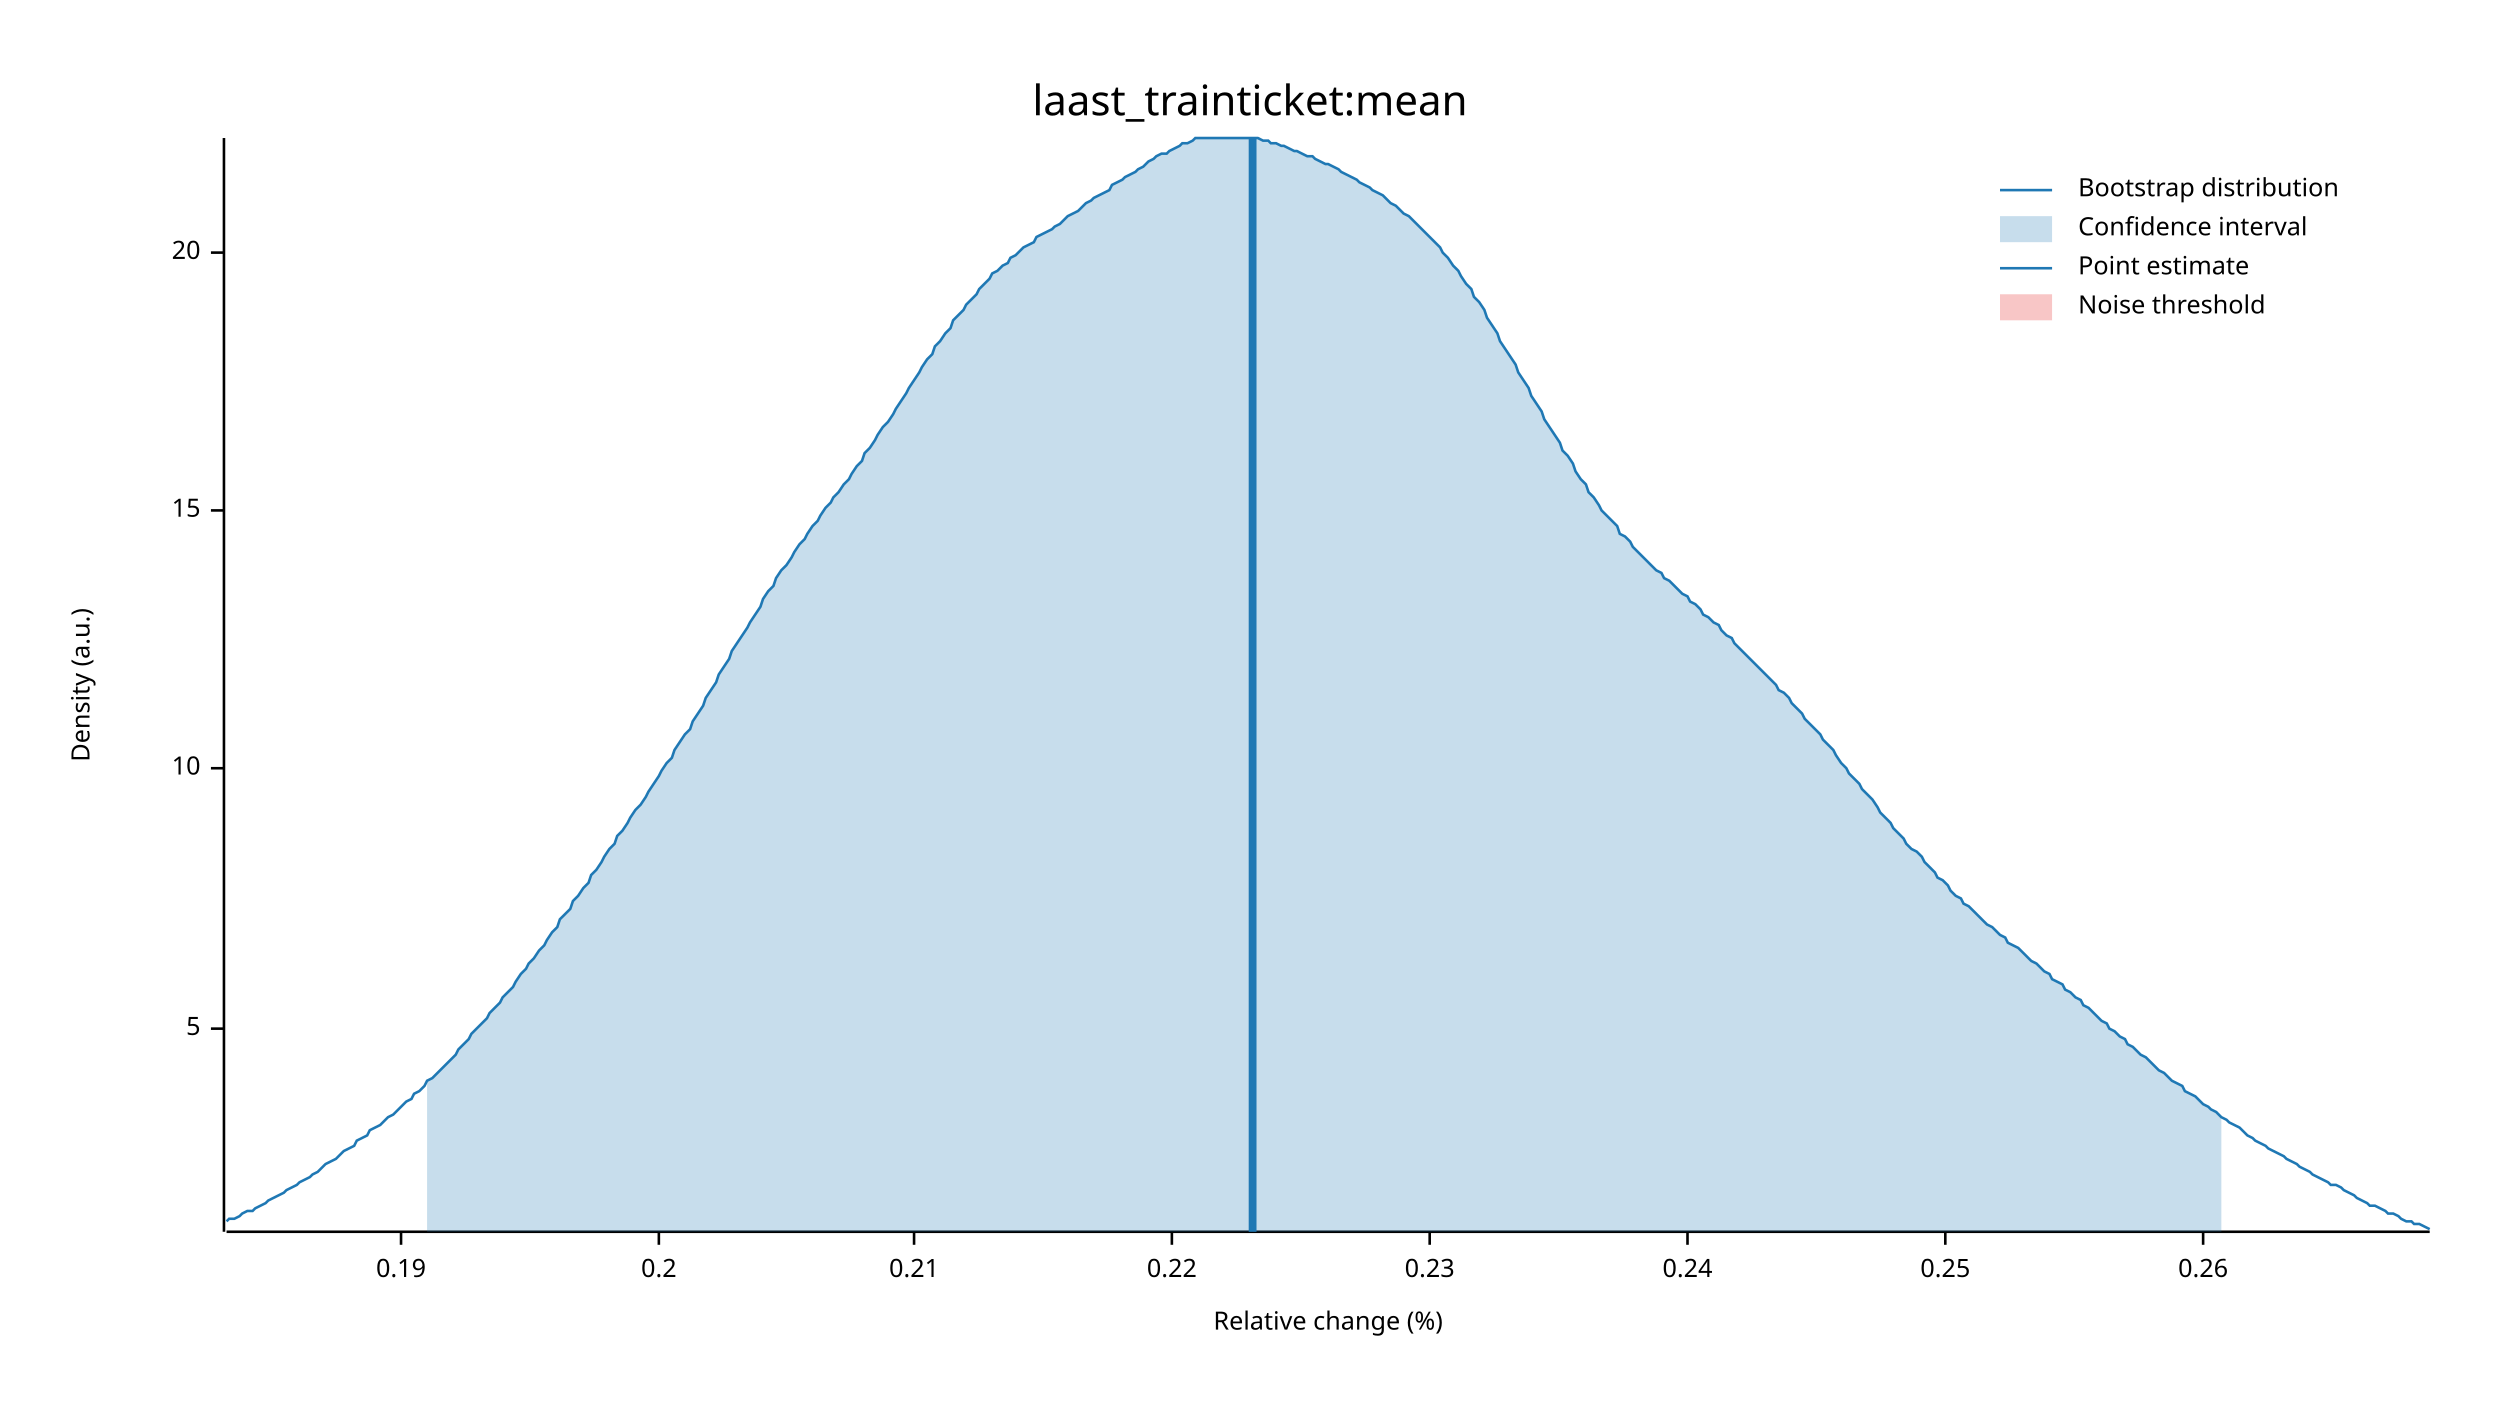
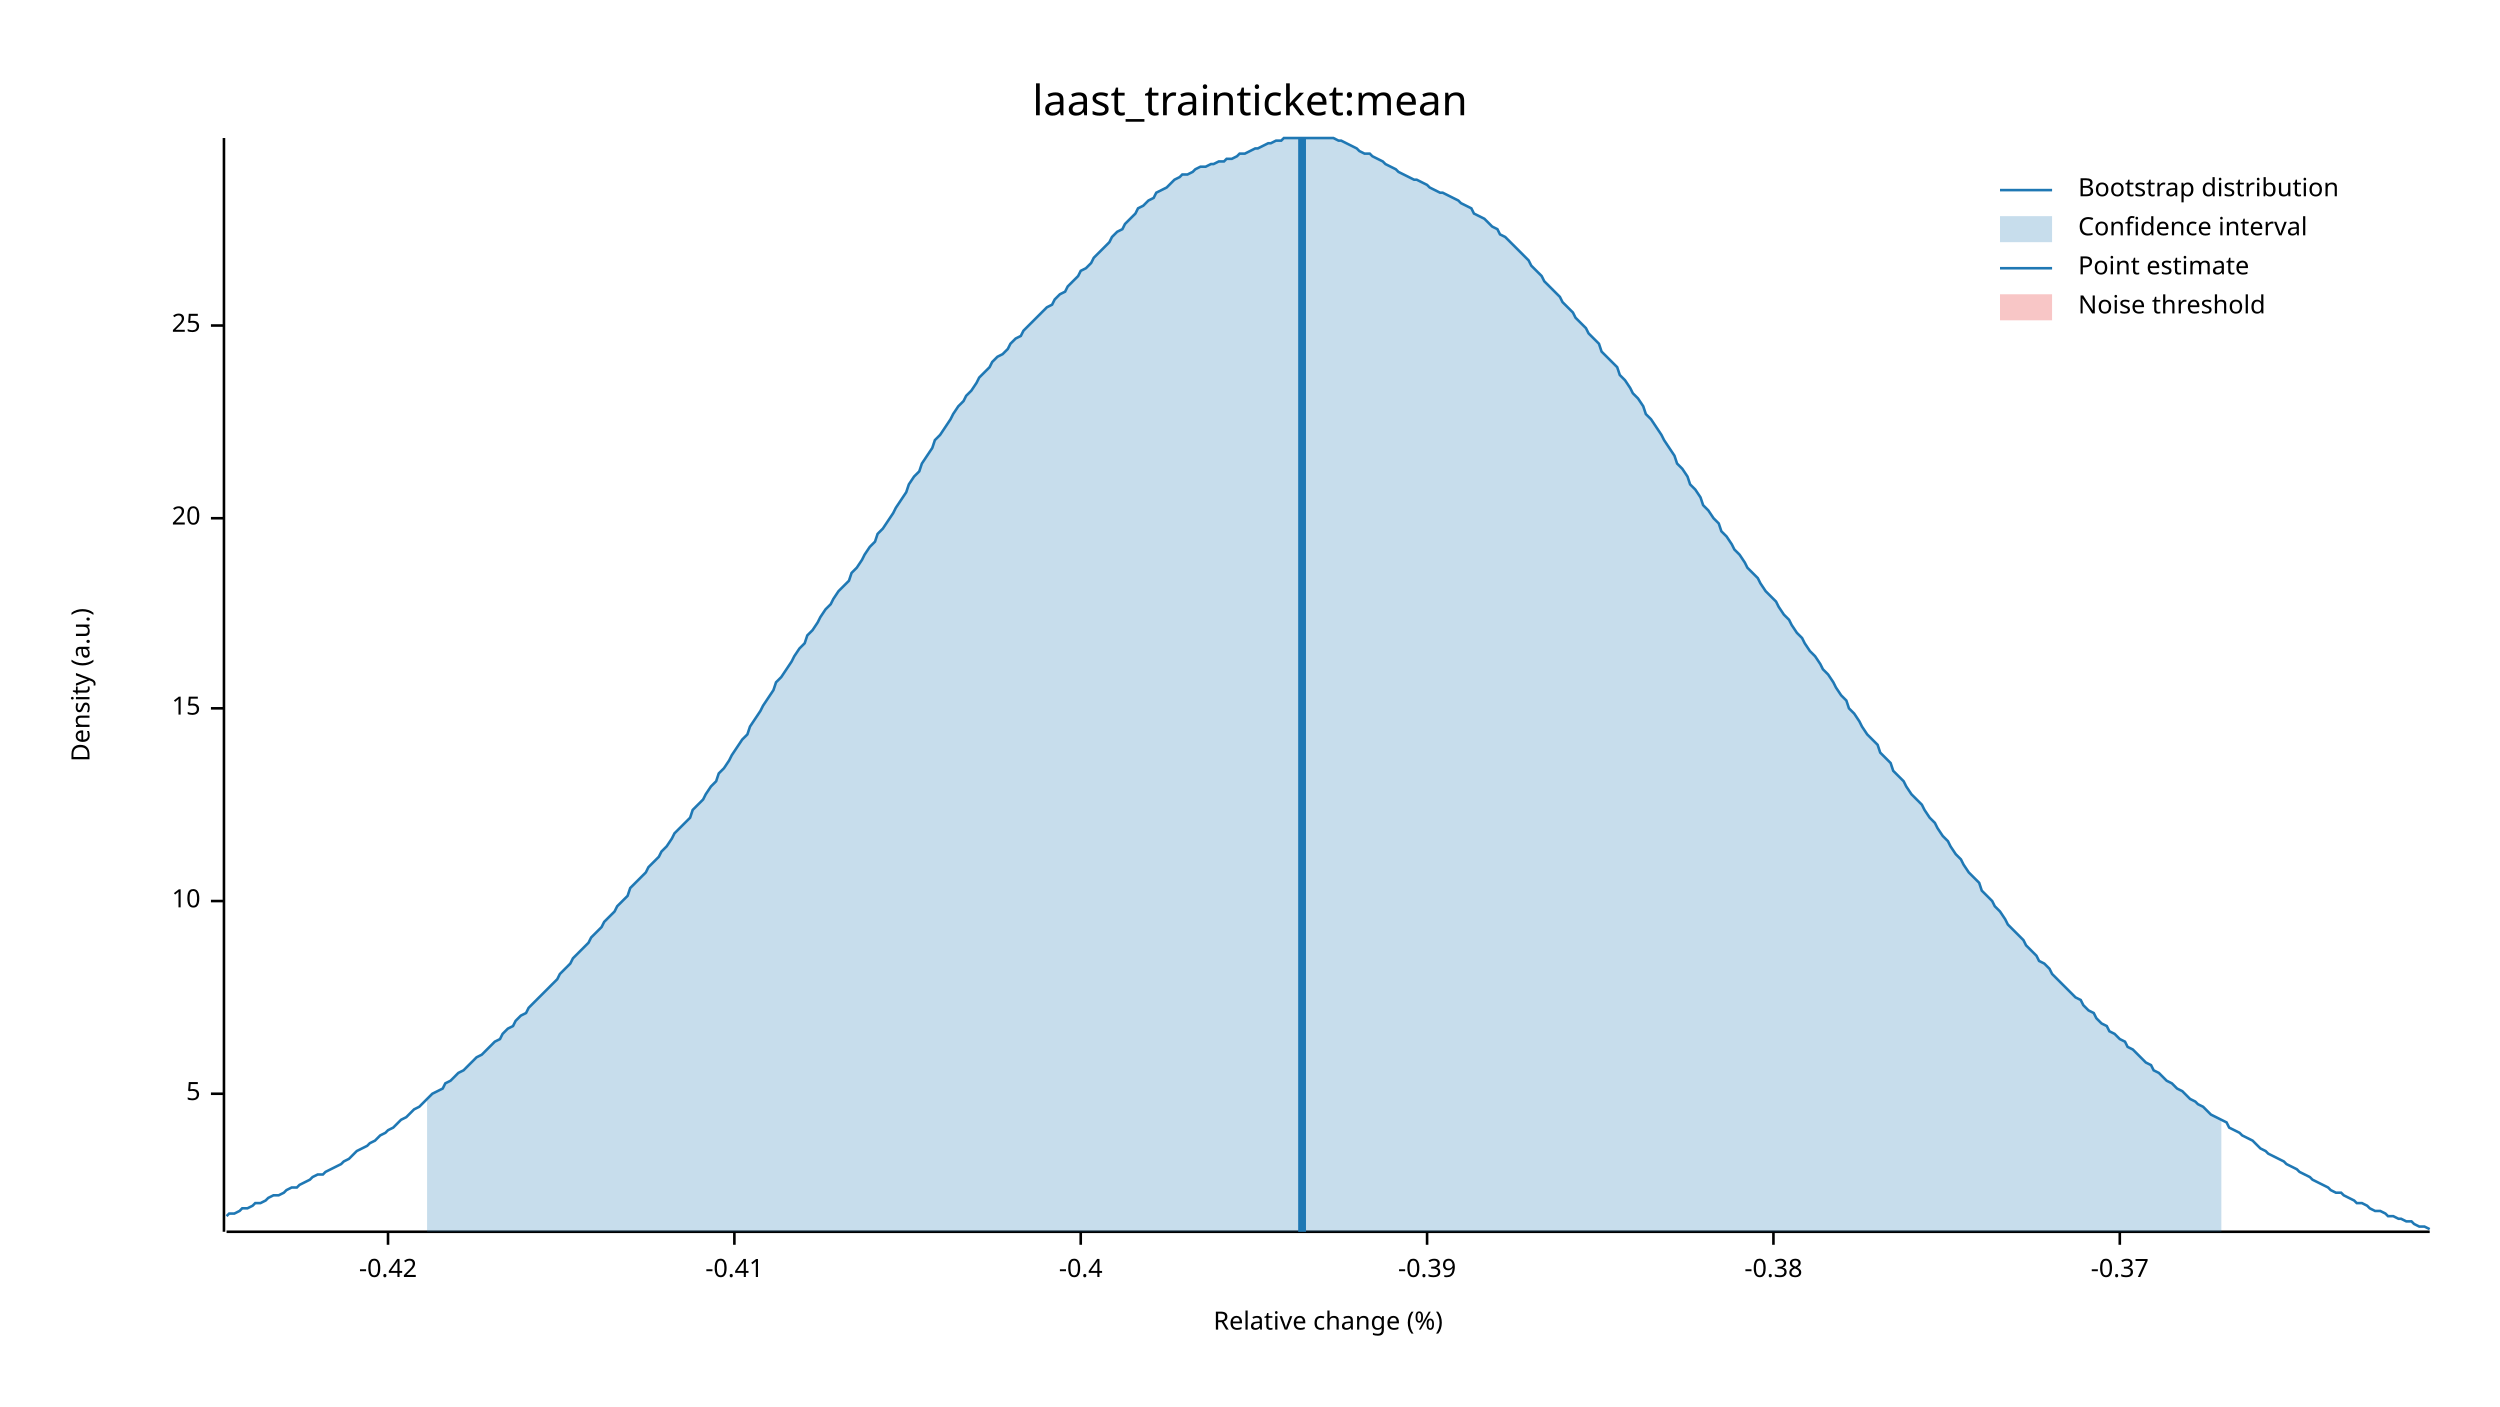
<svg xmlns="http://www.w3.org/2000/svg" width="960" height="540" viewBox="0 0 960 540">
  <text x="480" y="32" dy="0.76em" text-anchor="middle" font-family="sans-serif" font-size="16.129" opacity="1" fill="#000000">
laast_trainticket:mean
</text>
  <text x="27" y="263" dy="0.76em" text-anchor="middle" font-family="sans-serif" font-size="9.677" opacity="1" fill="#000000" transform="rotate(270, 27, 263)">
Density (a.u.)
</text>
  <text x="510" y="513" dy="-0.5ex" text-anchor="middle" font-family="sans-serif" font-size="9.677" opacity="1" fill="#000000">
Relative change (%)
</text>
  <polyline fill="none" opacity="1" stroke="#000000" stroke-width="1" points="86,53 86,473 " />
-   <text x="77" y="395" dy="0.5ex" text-anchor="end" font-family="sans-serif" font-size="9.677" opacity="1" fill="#000000">
+   <text x="77" y="420" dy="0.5ex" text-anchor="end" font-family="sans-serif" font-size="9.677" opacity="1" fill="#000000">
5
</text>
-   <polyline fill="none" opacity="1" stroke="#000000" stroke-width="1" points="81,395 86,395 " />
-   <text x="77" y="295" dy="0.5ex" text-anchor="end" font-family="sans-serif" font-size="9.677" opacity="1" fill="#000000">
+   <polyline fill="none" opacity="1" stroke="#000000" stroke-width="1" points="81,420 86,420 " />
+   <text x="77" y="346" dy="0.5ex" text-anchor="end" font-family="sans-serif" font-size="9.677" opacity="1" fill="#000000">
10
</text>
-   <polyline fill="none" opacity="1" stroke="#000000" stroke-width="1" points="81,295 86,295 " />
-   <text x="77" y="196" dy="0.5ex" text-anchor="end" font-family="sans-serif" font-size="9.677" opacity="1" fill="#000000">
+   <polyline fill="none" opacity="1" stroke="#000000" stroke-width="1" points="81,346 86,346 " />
+   <text x="77" y="272" dy="0.5ex" text-anchor="end" font-family="sans-serif" font-size="9.677" opacity="1" fill="#000000">
15
</text>
-   <polyline fill="none" opacity="1" stroke="#000000" stroke-width="1" points="81,196 86,196 " />
-   <text x="77" y="97" dy="0.5ex" text-anchor="end" font-family="sans-serif" font-size="9.677" opacity="1" fill="#000000">
+   <polyline fill="none" opacity="1" stroke="#000000" stroke-width="1" points="81,272 86,272 " />
+   <text x="77" y="199" dy="0.5ex" text-anchor="end" font-family="sans-serif" font-size="9.677" opacity="1" fill="#000000">
20
</text>
-   <polyline fill="none" opacity="1" stroke="#000000" stroke-width="1" points="81,97 86,97 " />
+   <polyline fill="none" opacity="1" stroke="#000000" stroke-width="1" points="81,199 86,199 " />
+   <text x="77" y="125" dy="0.5ex" text-anchor="end" font-family="sans-serif" font-size="9.677" opacity="1" fill="#000000">
+ 25
+ </text>
+   <polyline fill="none" opacity="1" stroke="#000000" stroke-width="1" points="81,125 86,125 " />
  <polyline fill="none" opacity="1" stroke="#000000" stroke-width="1" points="87,473 933,473 " />
-   <text x="154" y="483" dy="0.76em" text-anchor="middle" font-family="sans-serif" font-size="9.677" opacity="1" fill="#000000">
- 0.19
+   <text x="149" y="483" dy="0.76em" text-anchor="middle" font-family="sans-serif" font-size="9.677" opacity="1" fill="#000000">
+ -0.42
</text>
-   <polyline fill="none" opacity="1" stroke="#000000" stroke-width="1" points="154,473 154,478 " />
-   <text x="253" y="483" dy="0.76em" text-anchor="middle" font-family="sans-serif" font-size="9.677" opacity="1" fill="#000000">
- 0.2
+   <polyline fill="none" opacity="1" stroke="#000000" stroke-width="1" points="149,473 149,478 " />
+   <text x="282" y="483" dy="0.76em" text-anchor="middle" font-family="sans-serif" font-size="9.677" opacity="1" fill="#000000">
+ -0.41
</text>
-   <polyline fill="none" opacity="1" stroke="#000000" stroke-width="1" points="253,473 253,478 " />
-   <text x="351" y="483" dy="0.76em" text-anchor="middle" font-family="sans-serif" font-size="9.677" opacity="1" fill="#000000">
- 0.21
+   <polyline fill="none" opacity="1" stroke="#000000" stroke-width="1" points="282,473 282,478 " />
+   <text x="415" y="483" dy="0.76em" text-anchor="middle" font-family="sans-serif" font-size="9.677" opacity="1" fill="#000000">
+ -0.4
</text>
-   <polyline fill="none" opacity="1" stroke="#000000" stroke-width="1" points="351,473 351,478 " />
-   <text x="450" y="483" dy="0.76em" text-anchor="middle" font-family="sans-serif" font-size="9.677" opacity="1" fill="#000000">
- 0.22
+   <polyline fill="none" opacity="1" stroke="#000000" stroke-width="1" points="415,473 415,478 " />
+   <text x="548" y="483" dy="0.76em" text-anchor="middle" font-family="sans-serif" font-size="9.677" opacity="1" fill="#000000">
+ -0.39
</text>
-   <polyline fill="none" opacity="1" stroke="#000000" stroke-width="1" points="450,473 450,478 " />
-   <text x="549" y="483" dy="0.76em" text-anchor="middle" font-family="sans-serif" font-size="9.677" opacity="1" fill="#000000">
- 0.23
+   <polyline fill="none" opacity="1" stroke="#000000" stroke-width="1" points="548,473 548,478 " />
+   <text x="681" y="483" dy="0.76em" text-anchor="middle" font-family="sans-serif" font-size="9.677" opacity="1" fill="#000000">
+ -0.38
</text>
-   <polyline fill="none" opacity="1" stroke="#000000" stroke-width="1" points="549,473 549,478 " />
-   <text x="648" y="483" dy="0.76em" text-anchor="middle" font-family="sans-serif" font-size="9.677" opacity="1" fill="#000000">
- 0.24
+   <polyline fill="none" opacity="1" stroke="#000000" stroke-width="1" points="681,473 681,478 " />
+   <text x="814" y="483" dy="0.76em" text-anchor="middle" font-family="sans-serif" font-size="9.677" opacity="1" fill="#000000">
+ -0.37
</text>
-   <polyline fill="none" opacity="1" stroke="#000000" stroke-width="1" points="648,473 648,478 " />
-   <text x="747" y="483" dy="0.76em" text-anchor="middle" font-family="sans-serif" font-size="9.677" opacity="1" fill="#000000">
- 0.25
- </text>
-   <polyline fill="none" opacity="1" stroke="#000000" stroke-width="1" points="747,473 747,478 " />
-   <text x="846" y="483" dy="0.76em" text-anchor="middle" font-family="sans-serif" font-size="9.677" opacity="1" fill="#000000">
- 0.26
- </text>
-   <polyline fill="none" opacity="1" stroke="#000000" stroke-width="1" points="846,473 846,478 " />
-   <polyline fill="none" opacity="1" stroke="#1F78B4" stroke-width="1" points="87,469 88,468 90,468 92,467 93,466 95,465 97,465 98,464 100,463 102,462 103,461 105,460 107,459 109,458 110,457 112,456 114,455 115,454 117,453 119,452 120,451 122,450 124,448 125,447 127,446 129,445 131,443 132,442 134,441 136,440 137,438 139,437 141,436 142,434 144,433 146,432 148,430 149,429 151,428 153,426 154,425 156,423 158,422 159,420 161,419 163,417 164,415 166,414 168,412 170,410 171,409 173,407 175,405 176,403 178,401 180,399 181,397 183,395 185,393 187,391 188,389 190,387 192,385 193,383 195,381 197,379 198,377 200,374 202,372 203,370 205,368 207,365 209,363 210,361 212,358 214,356 215,353 217,351 219,349 220,346 222,344 224,341 226,339 227,336 229,334 231,331 232,329 234,326 236,324 237,321 239,319 241,316 242,314 244,311 246,309 248,306 249,304 251,301 253,298 254,296 256,293 258,291 259,288 261,285 263,282 265,280 266,277 268,274 270,271 271,268 273,265 275,262 276,259 278,256 280,253 281,250 283,247 285,244 287,241 288,239 290,236 292,233 293,230 295,227 297,225 298,222 300,219 302,217 304,214 305,212 307,209 309,207 310,205 312,202 314,200 315,198 317,195 319,193 320,191 322,189 324,186 326,184 327,182 329,179 331,177 332,174 334,172 336,169 337,167 339,164 341,162 343,159 344,157 346,154 348,151 349,149 351,146 353,143 354,141 356,138 358,136 359,133 361,131 363,128 365,126 366,123 368,121 370,119 371,117 373,115 375,113 376,111 378,109 380,107 381,105 383,104 385,102 387,101 388,99 390,98 392,96 393,95 395,94 397,93 398,91 400,90 402,89 404,88 405,87 407,86 409,84 410,83 412,82 414,81 415,80 417,78 419,77 420,76 422,75 424,74 426,73 427,71 429,70 431,69 432,68 434,67 436,66 437,65 439,64 441,62 443,61 444,60 446,59 448,59 449,58 451,57 453,56 454,55 456,55 458,54 459,53 461,53 463,53 465,53 466,53 468,53 470,53 471,53 473,53 475,53 476,53 478,53 480,53 482,53 483,53 485,54 487,54 488,55 490,55 492,56 493,56 495,57 497,58 498,58 500,59 502,60 504,60 505,61 507,62 509,63 510,63 512,64 514,65 515,66 517,67 519,68 521,69 522,70 524,71 526,72 527,73 529,74 531,75 532,76 534,78 536,79 537,80 539,82 541,83 543,85 544,86 546,88 548,90 549,91 551,93 553,95 554,97 556,99 558,102 560,104 561,106 563,109 565,111 566,114 568,116 570,119 571,122 573,125 575,128 576,131 578,134 580,137 582,140 583,143 585,146 587,149 588,152 590,155 592,158 593,161 595,164 597,167 599,170 600,173 602,175 604,178 605,181 607,184 609,186 610,189 612,191 614,194 615,196 617,198 619,200 621,202 622,205 624,206 626,208 627,210 629,212 631,214 632,215 634,217 636,219 638,220 639,222 641,223 643,225 644,226 646,228 648,229 649,231 651,232 653,234 654,236 656,237 658,239 660,240 661,242 663,244 665,245 666,247 668,249 670,251 671,252 673,254 675,256 676,257 678,259 680,261 682,263 683,265 685,266 687,268 688,270 690,272 692,274 693,276 695,278 697,280 699,282 700,284 702,286 704,288 705,290 707,293 709,295 710,297 712,299 714,301 715,303 717,305 719,307 721,310 722,312 724,314 726,316 727,318 729,320 731,322 732,324 734,326 736,327 738,329 739,331 741,333 743,335 744,337 746,338 748,340 749,342 751,344 753,345 754,347 756,348 758,350 760,352 761,353 763,355 765,356 766,357 768,359 770,360 771,362 773,363 775,364 777,366 778,367 780,369 782,370 783,371 785,373 787,374 788,376 790,377 792,378 793,380 795,381 797,383 799,384 800,386 802,387 804,389 805,390 807,392 809,393 810,395 812,396 814,398 816,399 817,401 819,402 821,404 822,405 824,406 826,408 827,409 829,411 831,412 832,413 834,415 836,416 838,417 839,419 841,420 843,421 844,422 846,424 848,425 849,426 851,427 853,429 855,430 856,431 858,432 860,433 861,434 863,436 865,437 866,438 868,439 870,440 871,441 873,442 875,443 877,444 878,445 880,446 882,447 883,448 885,449 887,450 888,451 890,452 892,453 894,454 895,455 897,455 899,456 900,457 902,458 904,459 905,460 907,461 909,462 910,463 912,463 914,464 916,465 917,466 919,466 921,467 922,468 924,469 926,469 927,470 929,470 931,471 933,472 " />
-   <polygon opacity="0.25" fill="#1F78B4" points="164,415 166,414 168,412 170,410 171,409 173,407 175,405 176,403 178,401 180,399 181,397 183,395 185,393 187,391 188,389 190,387 192,385 193,383 195,381 197,379 198,377 200,374 202,372 203,370 205,368 207,365 209,363 210,361 212,358 214,356 215,353 217,351 219,349 220,346 222,344 224,341 226,339 227,336 229,334 231,331 232,329 234,326 236,324 237,321 239,319 241,316 242,314 244,311 246,309 248,306 249,304 251,301 253,298 254,296 256,293 258,291 259,288 261,285 263,282 265,280 266,277 268,274 270,271 271,268 273,265 275,262 276,259 278,256 280,253 281,250 283,247 285,244 287,241 288,239 290,236 292,233 293,230 295,227 297,225 298,222 300,219 302,217 304,214 305,212 307,209 309,207 310,205 312,202 314,200 315,198 317,195 319,193 320,191 322,189 324,186 326,184 327,182 329,179 331,177 332,174 334,172 336,169 337,167 339,164 341,162 343,159 344,157 346,154 348,151 349,149 351,146 353,143 354,141 356,138 358,136 359,133 361,131 363,128 365,126 366,123 368,121 370,119 371,117 373,115 375,113 376,111 378,109 380,107 381,105 383,104 385,102 387,101 388,99 390,98 392,96 393,95 395,94 397,93 398,91 400,90 402,89 404,88 405,87 407,86 409,84 410,83 412,82 414,81 415,80 417,78 419,77 420,76 422,75 424,74 426,73 427,71 429,70 431,69 432,68 434,67 436,66 437,65 439,64 441,62 443,61 444,60 446,59 448,59 449,58 451,57 453,56 454,55 456,55 458,54 459,53 461,53 463,53 465,53 466,53 468,53 470,53 471,53 473,53 475,53 476,53 478,53 480,53 482,53 483,53 485,54 487,54 488,55 490,55 492,56 493,56 495,57 497,58 498,58 500,59 502,60 504,60 505,61 507,62 509,63 510,63 512,64 514,65 515,66 517,67 519,68 521,69 522,70 524,71 526,72 527,73 529,74 531,75 532,76 534,78 536,79 537,80 539,82 541,83 543,85 544,86 546,88 548,90 549,91 551,93 553,95 554,97 556,99 558,102 560,104 561,106 563,109 565,111 566,114 568,116 570,119 571,122 573,125 575,128 576,131 578,134 580,137 582,140 583,143 585,146 587,149 588,152 590,155 592,158 593,161 595,164 597,167 599,170 600,173 602,175 604,178 605,181 607,184 609,186 610,189 612,191 614,194 615,196 617,198 619,200 621,202 622,205 624,206 626,208 627,210 629,212 631,214 632,215 634,217 636,219 638,220 639,222 641,223 643,225 644,226 646,228 648,229 649,231 651,232 653,234 654,236 656,237 658,239 660,240 661,242 663,244 665,245 666,247 668,249 670,251 671,252 673,254 675,256 676,257 678,259 680,261 682,263 683,265 685,266 687,268 688,270 690,272 692,274 693,276 695,278 697,280 699,282 700,284 702,286 704,288 705,290 707,293 709,295 710,297 712,299 714,301 715,303 717,305 719,307 721,310 722,312 724,314 726,316 727,318 729,320 731,322 732,324 734,326 736,327 738,329 739,331 741,333 743,335 744,337 746,338 748,340 749,342 751,344 753,345 754,347 756,348 758,350 760,352 761,353 763,355 765,356 766,357 768,359 770,360 771,362 773,363 775,364 777,366 778,367 780,369 782,370 783,371 785,373 787,374 788,376 790,377 792,378 793,380 795,381 797,383 799,384 800,386 802,387 804,389 805,390 807,392 809,393 810,395 812,396 814,398 816,399 817,401 819,402 821,404 822,405 824,406 826,408 827,409 829,411 831,412 832,413 834,415 836,416 838,417 839,419 841,420 843,421 844,422 846,424 848,425 849,426 851,427 853,429 853,473 164,473 " />
-   <polyline fill="none" opacity="1" stroke="#1F78B4" stroke-width="3" points="481,473 481,53 " />
+   <polyline fill="none" opacity="1" stroke="#000000" stroke-width="1" points="814,473 814,478 " />
+   <polyline fill="none" opacity="1" stroke="#1F78B4" stroke-width="1" points="87,467 88,466 90,466 92,465 93,464 95,464 97,463 98,462 100,462 102,461 103,460 105,459 107,459 109,458 110,457 112,456 114,456 115,455 117,454 119,453 120,452 122,451 124,451 125,450 127,449 129,448 131,447 132,446 134,445 136,443 137,442 139,441 141,440 142,439 144,438 146,436 148,435 149,434 151,433 153,431 154,430 156,429 158,427 159,426 161,425 163,423 164,422 166,420 168,419 170,418 171,416 173,415 175,413 176,412 178,411 180,409 181,408 183,406 185,405 187,403 188,402 190,400 192,399 193,397 195,395 197,394 198,392 200,390 202,389 203,387 205,385 207,383 209,381 210,380 212,378 214,376 215,374 217,372 219,370 220,368 222,366 224,364 226,362 227,360 229,358 231,356 232,354 234,352 236,350 237,348 239,346 241,344 242,341 244,339 246,337 248,335 249,333 251,331 253,329 254,327 256,325 258,322 259,320 261,318 263,316 265,314 266,311 268,309 270,307 271,305 273,302 275,300 276,297 278,295 280,292 281,290 283,287 285,284 287,282 288,279 290,276 292,273 293,271 295,268 297,265 298,262 300,260 302,257 304,254 305,252 307,249 309,247 310,244 312,242 314,239 315,237 317,234 319,232 320,230 322,227 324,225 326,223 327,220 329,218 331,215 332,213 334,210 336,208 337,205 339,203 341,200 343,197 344,195 346,192 348,189 349,186 351,183 353,181 354,178 356,175 358,172 359,169 361,167 363,164 365,161 366,159 368,156 370,154 371,152 373,150 375,147 376,145 378,143 380,141 381,139 383,137 385,136 387,134 388,132 390,130 392,129 393,127 395,125 397,123 398,122 400,120 402,118 404,117 405,115 407,113 409,112 410,110 412,108 414,106 415,104 417,103 419,101 420,99 422,97 424,95 426,93 427,91 429,89 431,88 432,86 434,84 436,82 437,80 439,79 441,77 443,76 444,74 446,73 448,72 449,71 451,69 453,68 454,67 456,67 458,66 459,65 461,64 463,64 465,63 466,63 468,62 470,62 471,61 473,61 475,60 476,59 478,59 480,58 482,57 483,57 485,56 487,55 488,55 490,54 492,54 493,53 495,53 497,53 498,53 500,53 502,53 504,53 505,53 507,53 509,53 510,53 512,53 514,54 515,54 517,55 519,56 521,57 522,58 524,59 526,59 527,60 529,61 531,62 532,63 534,64 536,65 537,66 539,67 541,68 543,69 544,69 546,70 548,71 549,72 551,73 553,74 554,74 556,75 558,76 560,77 561,78 563,79 565,80 566,82 568,83 570,84 571,85 573,87 575,88 576,90 578,91 580,93 582,95 583,96 585,98 587,100 588,102 590,104 592,106 593,108 595,110 597,112 599,114 600,116 602,118 604,120 605,122 607,124 609,126 610,128 612,130 614,132 615,135 617,137 619,139 621,141 622,144 624,146 626,149 627,151 629,153 631,156 632,159 634,161 636,164 638,167 639,169 641,172 643,175 644,178 646,180 648,183 649,186 651,188 653,191 654,194 656,196 658,199 660,201 661,204 663,206 665,209 666,211 668,213 670,216 671,218 673,220 675,222 676,224 678,227 680,229 682,231 683,233 685,236 687,238 688,240 690,243 692,245 693,247 695,250 697,252 699,255 700,257 702,259 704,262 705,264 707,267 709,269 710,272 712,274 714,277 715,279 717,282 719,284 721,286 722,289 724,291 726,293 727,296 729,298 731,300 732,302 734,305 736,307 738,309 739,311 741,314 743,316 744,318 746,321 748,323 749,325 751,328 753,330 754,332 756,335 758,337 760,339 761,342 763,344 765,346 766,348 768,350 770,353 771,355 773,357 775,359 777,361 778,363 780,365 782,367 783,369 785,370 787,372 788,374 790,376 792,378 793,379 795,381 797,383 799,384 800,386 802,388 804,389 805,391 807,393 809,394 810,396 812,397 814,399 816,400 817,402 819,403 821,405 822,406 824,408 826,409 827,411 829,412 831,414 832,415 834,416 836,418 838,419 839,420 841,422 843,423 844,424 846,425 848,427 849,428 851,429 853,430 855,431 856,433 858,434 860,435 861,436 863,437 865,438 866,439 868,441 870,442 871,443 873,444 875,445 877,446 878,447 880,448 882,449 883,450 885,451 887,452 888,453 890,454 892,455 894,456 895,457 897,458 899,458 900,459 902,460 904,461 905,462 907,462 909,463 910,464 912,465 914,465 916,466 917,467 919,467 921,468 922,468 924,469 926,469 927,470 929,471 931,471 933,472 " />
+   <polygon opacity="0.25" fill="#1F78B4" points="164,422 166,420 168,419 170,418 171,416 173,415 175,413 176,412 178,411 180,409 181,408 183,406 185,405 187,403 188,402 190,400 192,399 193,397 195,395 197,394 198,392 200,390 202,389 203,387 205,385 207,383 209,381 210,380 212,378 214,376 215,374 217,372 219,370 220,368 222,366 224,364 226,362 227,360 229,358 231,356 232,354 234,352 236,350 237,348 239,346 241,344 242,341 244,339 246,337 248,335 249,333 251,331 253,329 254,327 256,325 258,322 259,320 261,318 263,316 265,314 266,311 268,309 270,307 271,305 273,302 275,300 276,297 278,295 280,292 281,290 283,287 285,284 287,282 288,279 290,276 292,273 293,271 295,268 297,265 298,262 300,260 302,257 304,254 305,252 307,249 309,247 310,244 312,242 314,239 315,237 317,234 319,232 320,230 322,227 324,225 326,223 327,220 329,218 331,215 332,213 334,210 336,208 337,205 339,203 341,200 343,197 344,195 346,192 348,189 349,186 351,183 353,181 354,178 356,175 358,172 359,169 361,167 363,164 365,161 366,159 368,156 370,154 371,152 373,150 375,147 376,145 378,143 380,141 381,139 383,137 385,136 387,134 388,132 390,130 392,129 393,127 395,125 397,123 398,122 400,120 402,118 404,117 405,115 407,113 409,112 410,110 412,108 414,106 415,104 417,103 419,101 420,99 422,97 424,95 426,93 427,91 429,89 431,88 432,86 434,84 436,82 437,80 439,79 441,77 443,76 444,74 446,73 448,72 449,71 451,69 453,68 454,67 456,67 458,66 459,65 461,64 463,64 465,63 466,63 468,62 470,62 471,61 473,61 475,60 476,59 478,59 480,58 482,57 483,57 485,56 487,55 488,55 490,54 492,54 493,53 495,53 497,53 498,53 500,53 502,53 504,53 505,53 507,53 509,53 510,53 512,53 514,54 515,54 517,55 519,56 521,57 522,58 524,59 526,59 527,60 529,61 531,62 532,63 534,64 536,65 537,66 539,67 541,68 543,69 544,69 546,70 548,71 549,72 551,73 553,74 554,74 556,75 558,76 560,77 561,78 563,79 565,80 566,82 568,83 570,84 571,85 573,87 575,88 576,90 578,91 580,93 582,95 583,96 585,98 587,100 588,102 590,104 592,106 593,108 595,110 597,112 599,114 600,116 602,118 604,120 605,122 607,124 609,126 610,128 612,130 614,132 615,135 617,137 619,139 621,141 622,144 624,146 626,149 627,151 629,153 631,156 632,159 634,161 636,164 638,167 639,169 641,172 643,175 644,178 646,180 648,183 649,186 651,188 653,191 654,194 656,196 658,199 660,201 661,204 663,206 665,209 666,211 668,213 670,216 671,218 673,220 675,222 676,224 678,227 680,229 682,231 683,233 685,236 687,238 688,240 690,243 692,245 693,247 695,250 697,252 699,255 700,257 702,259 704,262 705,264 707,267 709,269 710,272 712,274 714,277 715,279 717,282 719,284 721,286 722,289 724,291 726,293 727,296 729,298 731,300 732,302 734,305 736,307 738,309 739,311 741,314 743,316 744,318 746,321 748,323 749,325 751,328 753,330 754,332 756,335 758,337 760,339 761,342 763,344 765,346 766,348 768,350 770,353 771,355 773,357 775,359 777,361 778,363 780,365 782,367 783,369 785,370 787,372 788,374 790,376 792,378 793,379 795,381 797,383 799,384 800,386 802,388 804,389 805,391 807,393 809,394 810,396 812,397 814,399 816,400 817,402 819,403 821,405 822,406 824,408 826,409 827,411 829,412 831,414 832,415 834,416 836,418 838,419 839,420 841,422 843,423 844,424 846,425 848,427 849,428 851,429 853,430 853,473 164,473 " />
+   <polyline fill="none" opacity="1" stroke="#1F78B4" stroke-width="3" points="500,473 500,53 " />
  <rect x="510" y="53" width="0" height="419" opacity="0.1" fill="#E31A1C" stroke="none" />
  <text x="798" y="68" dy="0.76em" text-anchor="start" font-family="sans-serif" font-size="9.677" opacity="1" fill="#000000">
Bootstrap distribution
</text>
  <text x="798" y="83" dy="0.76em" text-anchor="start" font-family="sans-serif" font-size="9.677" opacity="1" fill="#000000">
Confidence interval
</text>
  <text x="798" y="98" dy="0.76em" text-anchor="start" font-family="sans-serif" font-size="9.677" opacity="1" fill="#000000">
Point estimate
</text>
  <text x="798" y="113" dy="0.76em" text-anchor="start" font-family="sans-serif" font-size="9.677" opacity="1" fill="#000000">
Noise threshold
</text>
  <polyline fill="none" opacity="1" stroke="#1F78B4" stroke-width="1" points="768,73 788,73 " />
  <rect x="768" y="83" width="20" height="10" opacity="0.25" fill="#1F78B4" stroke="none" />
  <polyline fill="none" opacity="1" stroke="#1F78B4" stroke-width="1" points="768,103 788,103 " />
  <rect x="768" y="113" width="20" height="10" opacity="0.25" fill="#E31A1C" stroke="none" />
</svg>
